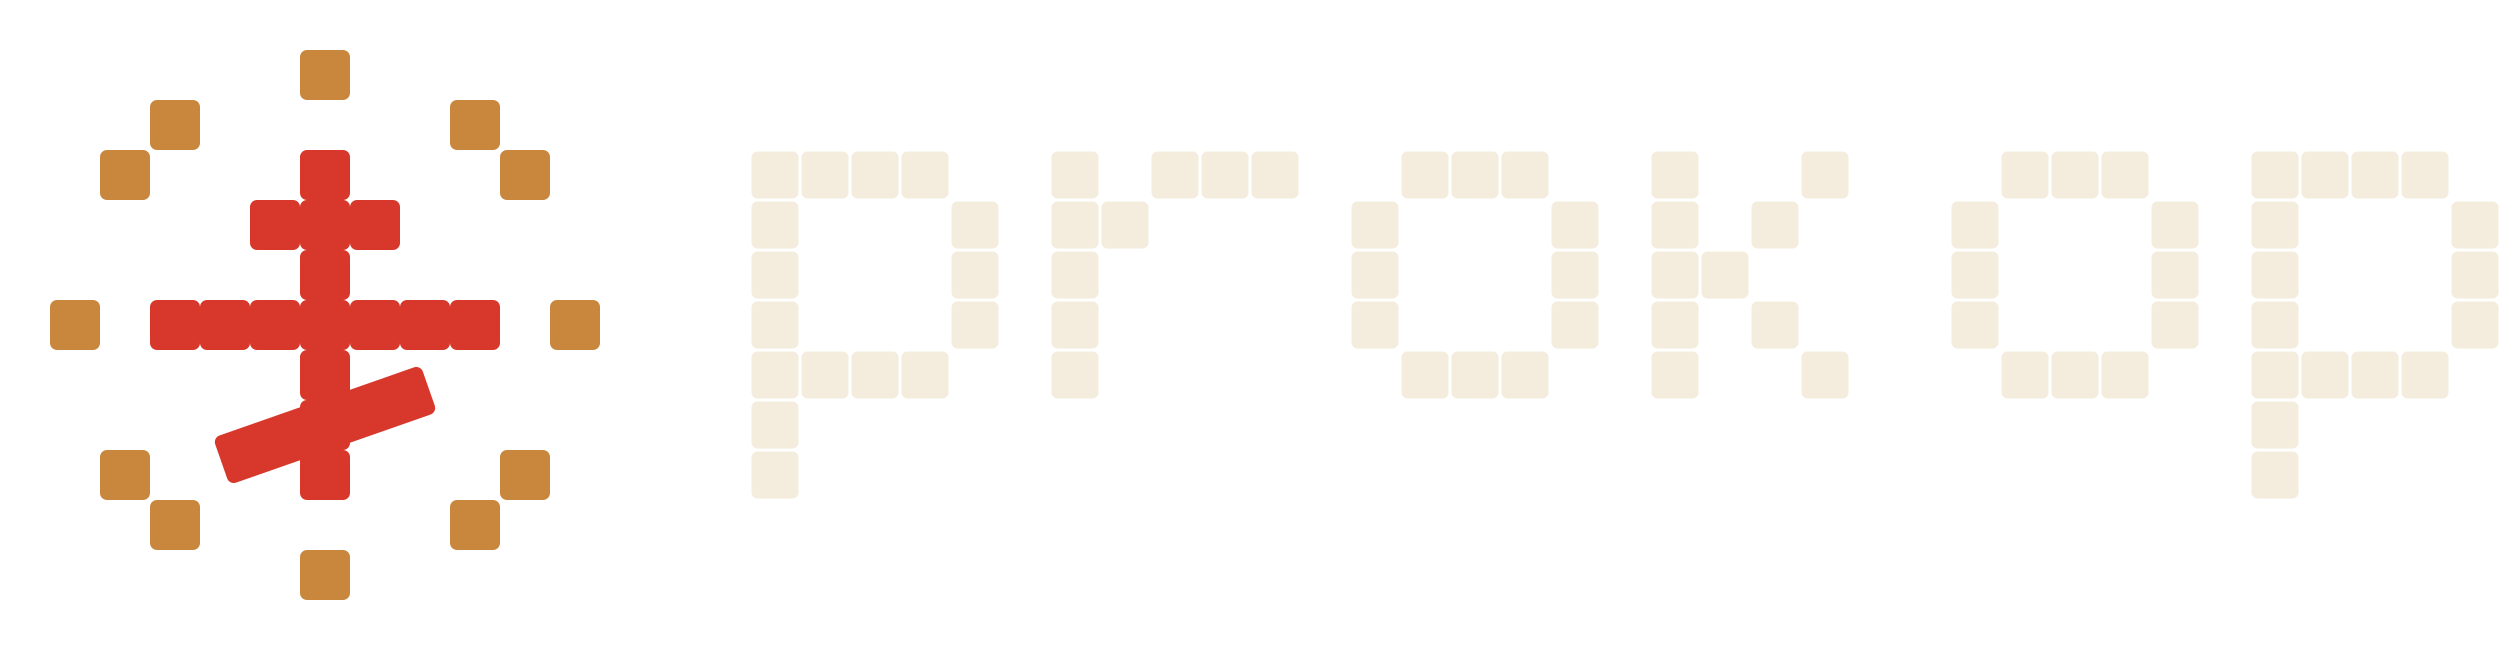
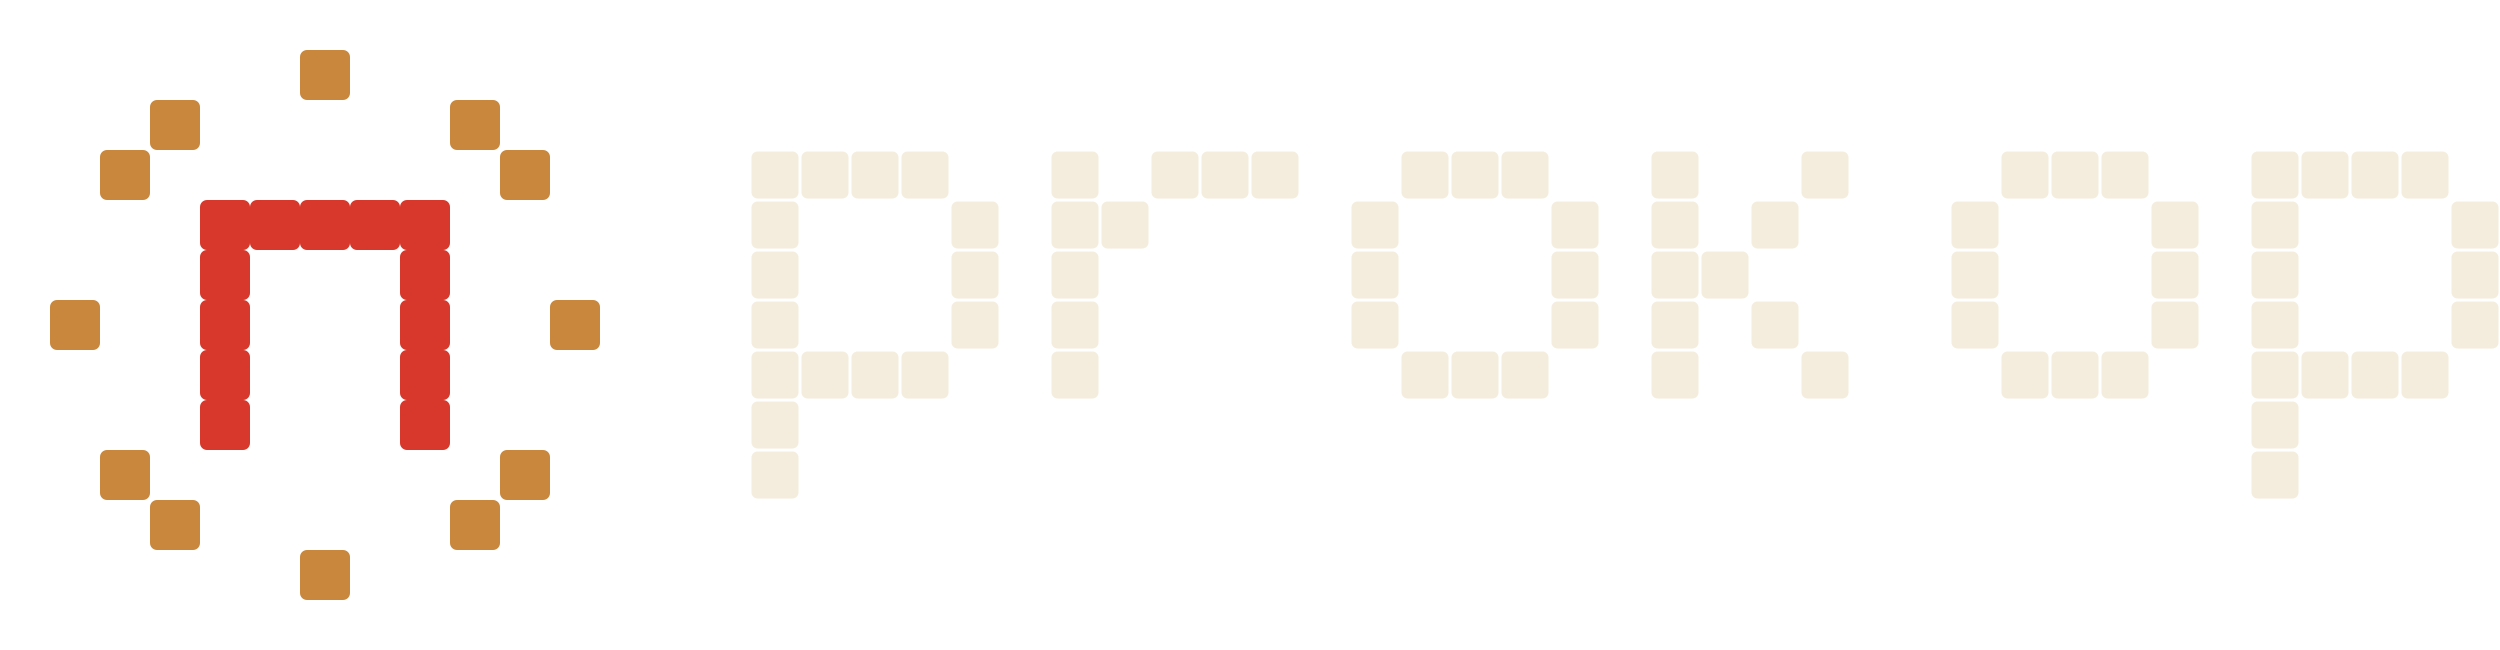
<svg xmlns="http://www.w3.org/2000/svg" viewBox="0 0 50 13" width="50" height="13" role="img" aria-labelledby="t">
  <defs>
    <g id="m">
      <rect x="-0.5" y="-0.5" width="1" height="1" rx="0.14" />
    </g>
    <g id="w">
      <rect x="-0.47" y="-0.47" width="0.94" height="0.94" rx="0.12" />
    </g>
  </defs>
  <g transform="translate(15 3)">
    <g fill="#F4EDDD">
      <use href="#w" x="0.5" y="0.5" />
      <use href="#w" x="1.5" y="0.5" />
      <use href="#w" x="2.5" y="0.5" />
      <use href="#w" x="3.5" y="0.5" />
      <use href="#w" x="0.5" y="1.5" />
      <use href="#w" x="4.5" y="1.5" />
      <use href="#w" x="0.5" y="2.5" />
      <use href="#w" x="4.5" y="2.5" />
      <use href="#w" x="0.5" y="3.5" />
      <use href="#w" x="4.5" y="3.5" />
      <use href="#w" x="0.5" y="4.5" />
      <use href="#w" x="1.5" y="4.5" />
      <use href="#w" x="2.5" y="4.5" />
      <use href="#w" x="3.5" y="4.5" />
      <use href="#w" x="0.5" y="5.5" />
      <use href="#w" x="0.5" y="6.5" />
      <use href="#w" x="6.5" y="0.5" />
      <use href="#w" x="8.5" y="0.5" />
      <use href="#w" x="9.5" y="0.5" />
      <use href="#w" x="10.5" y="0.5" />
      <use href="#w" x="6.5" y="1.5" />
      <use href="#w" x="7.5" y="1.5" />
      <use href="#w" x="6.5" y="2.5" />
      <use href="#w" x="6.5" y="3.5" />
      <use href="#w" x="6.5" y="4.5" />
      <use href="#w" x="13.5" y="0.5" />
      <use href="#w" x="14.5" y="0.5" />
      <use href="#w" x="15.5" y="0.5" />
      <use href="#w" x="12.5" y="1.5" />
      <use href="#w" x="16.5" y="1.5" />
      <use href="#w" x="12.5" y="2.5" />
      <use href="#w" x="16.5" y="2.5" />
      <use href="#w" x="12.5" y="3.5" />
      <use href="#w" x="16.5" y="3.5" />
      <use href="#w" x="13.5" y="4.5" />
      <use href="#w" x="14.5" y="4.5" />
      <use href="#w" x="15.5" y="4.5" />
      <use href="#w" x="18.5" y="0.5" />
      <use href="#w" x="21.5" y="0.5" />
      <use href="#w" x="18.5" y="1.5" />
      <use href="#w" x="20.5" y="1.5" />
      <use href="#w" x="18.5" y="2.5" />
      <use href="#w" x="19.5" y="2.5" />
      <use href="#w" x="18.5" y="3.5" />
      <use href="#w" x="20.5" y="3.5" />
      <use href="#w" x="18.5" y="4.5" />
      <use href="#w" x="21.5" y="4.5" />
      <use href="#w" x="25.5" y="0.5" />
      <use href="#w" x="26.5" y="0.5" />
      <use href="#w" x="27.5" y="0.5" />
      <use href="#w" x="24.5" y="1.5" />
      <use href="#w" x="28.5" y="1.5" />
      <use href="#w" x="24.5" y="2.5" />
      <use href="#w" x="28.5" y="2.5" />
      <use href="#w" x="24.5" y="3.5" />
      <use href="#w" x="28.5" y="3.5" />
      <use href="#w" x="25.5" y="4.5" />
      <use href="#w" x="26.5" y="4.5" />
      <use href="#w" x="27.5" y="4.5" />
      <use href="#w" x="30.5" y="0.5" />
      <use href="#w" x="31.5" y="0.5" />
      <use href="#w" x="32.5" y="0.5" />
      <use href="#w" x="33.5" y="0.5" />
      <use href="#w" x="30.5" y="1.5" />
      <use href="#w" x="34.5" y="1.5" />
      <use href="#w" x="30.5" y="2.5" />
      <use href="#w" x="34.5" y="2.5" />
      <use href="#w" x="30.5" y="3.5" />
      <use href="#w" x="34.5" y="3.5" />
      <use href="#w" x="30.5" y="4.5" />
      <use href="#w" x="31.5" y="4.5" />
      <use href="#w" x="32.5" y="4.5" />
      <use href="#w" x="33.5" y="4.5" />
      <use href="#w" x="30.5" y="5.5" />
      <use href="#w" x="30.5" y="6.5" />
    </g>
  </g>
  <g fill="#C8873C">
    <use href="#m" x="11.5" y="6.5" />
    <use href="#m" x="10.5" y="9.5" />
    <use href="#m" x="9.5" y="10.5" />
    <use href="#m" x="6.5" y="11.5" />
    <use href="#m" x="3.5" y="10.5" />
    <use href="#m" x="2.5" y="9.5" />
    <use href="#m" x="1.5" y="6.5" />
    <use href="#m" x="2.5" y="3.5" />
    <use href="#m" x="3.5" y="2.5" />
    <use href="#m" x="6.5" y="1.5" />
    <use href="#m" x="9.5" y="2.5" />
    <use href="#m" x="10.5" y="3.5" />
  </g>
  <g fill="#D8382B">
-     <use href="#m" x="6.5" y="3.5" />
+     <use href="#m" x="4.5" y="4.5" />
+     <use href="#m" x="5.5" y="4.5" />
    <use href="#m" x="6.5" y="4.5" />
-     <use href="#m" x="6.5" y="5.5" />
-     <use href="#m" x="6.5" y="6.5" />
-     <use href="#m" x="6.5" y="7.5" />
-     <use href="#m" x="6.5" y="8.5" />
-     <use href="#m" x="6.5" y="9.5" />
-     <use href="#m" x="5.5" y="4.5" />
    <use href="#m" x="7.5" y="4.5" />
-     <use href="#m" x="3.5" y="6.5" />
+     <use href="#m" x="8.5" y="4.5" />
+     <use href="#m" x="4.5" y="5.5" />
+     <use href="#m" x="8.5" y="5.5" />
    <use href="#m" x="4.5" y="6.5" />
-     <use href="#m" x="5.5" y="6.5" />
-     <use href="#m" x="7.5" y="6.5" />
    <use href="#m" x="8.5" y="6.5" />
-     <use href="#m" x="9.5" y="6.5" />
-     <rect x="4.3" y="8" width="4.4" height="1" rx="0.14" transform="rotate(-19.3 6.5 8.5)" />
+     <use href="#m" x="4.5" y="7.5" />
+     <use href="#m" x="8.5" y="7.5" />
+     <use href="#m" x="4.5" y="8.5" />
+     <use href="#m" x="8.5" y="8.5" />
  </g>
</svg>
